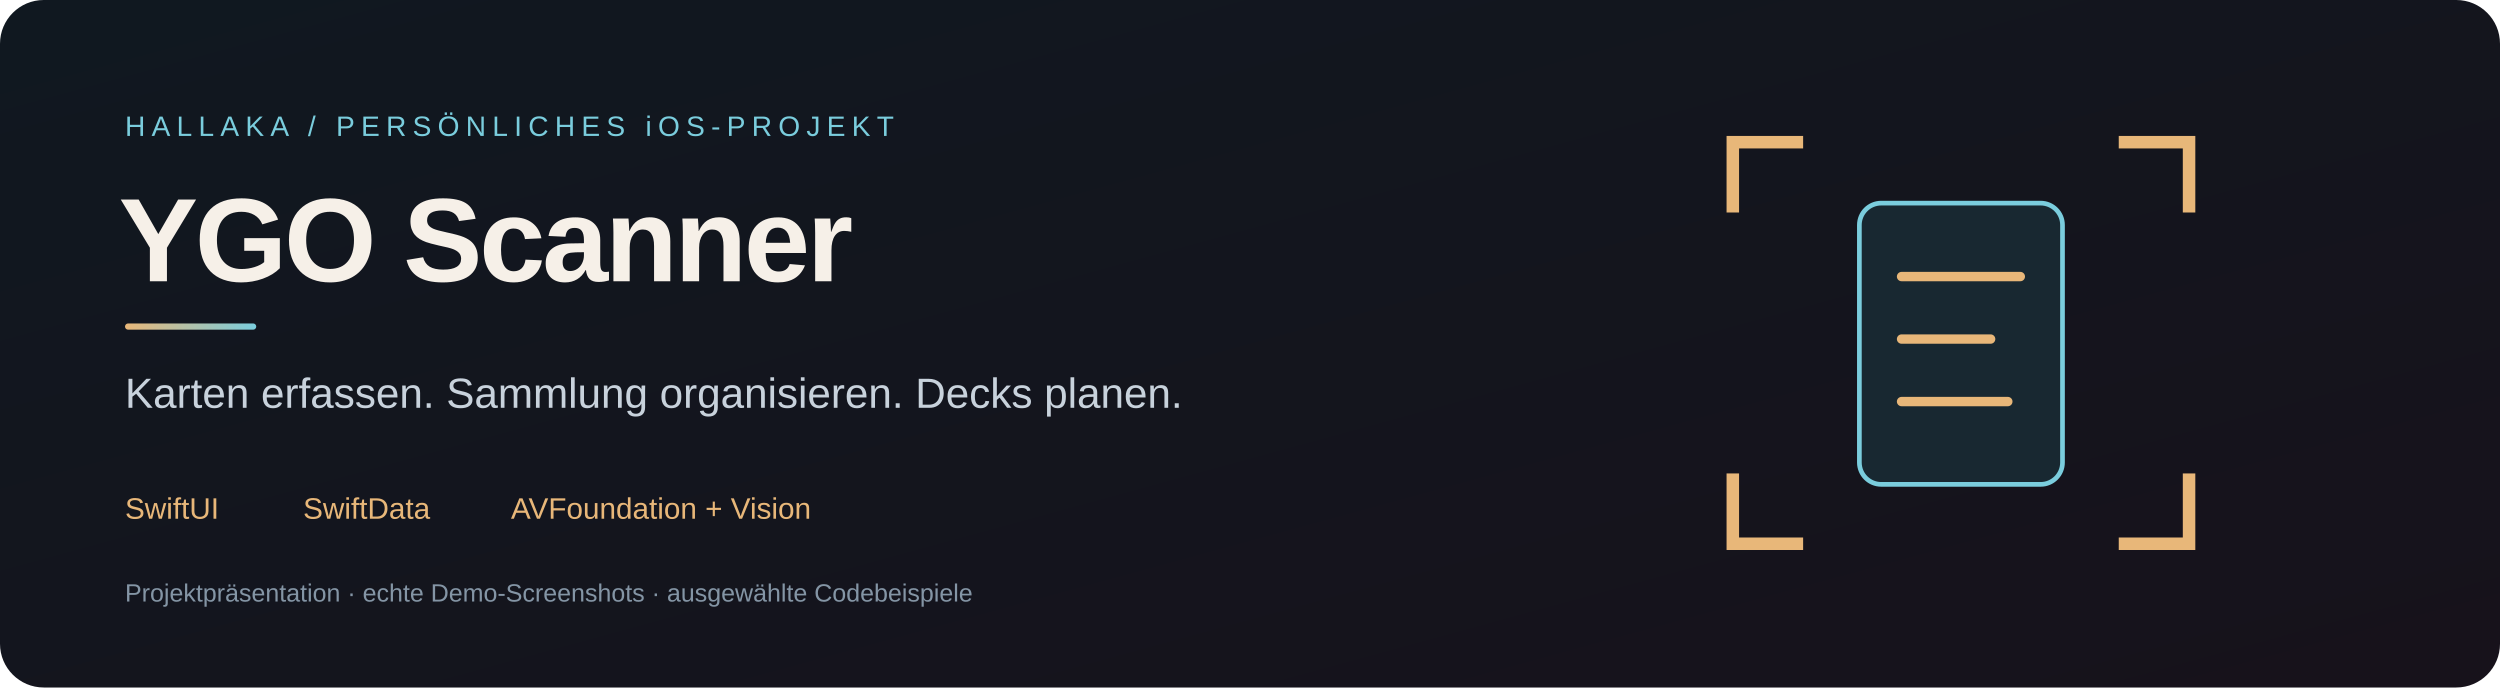
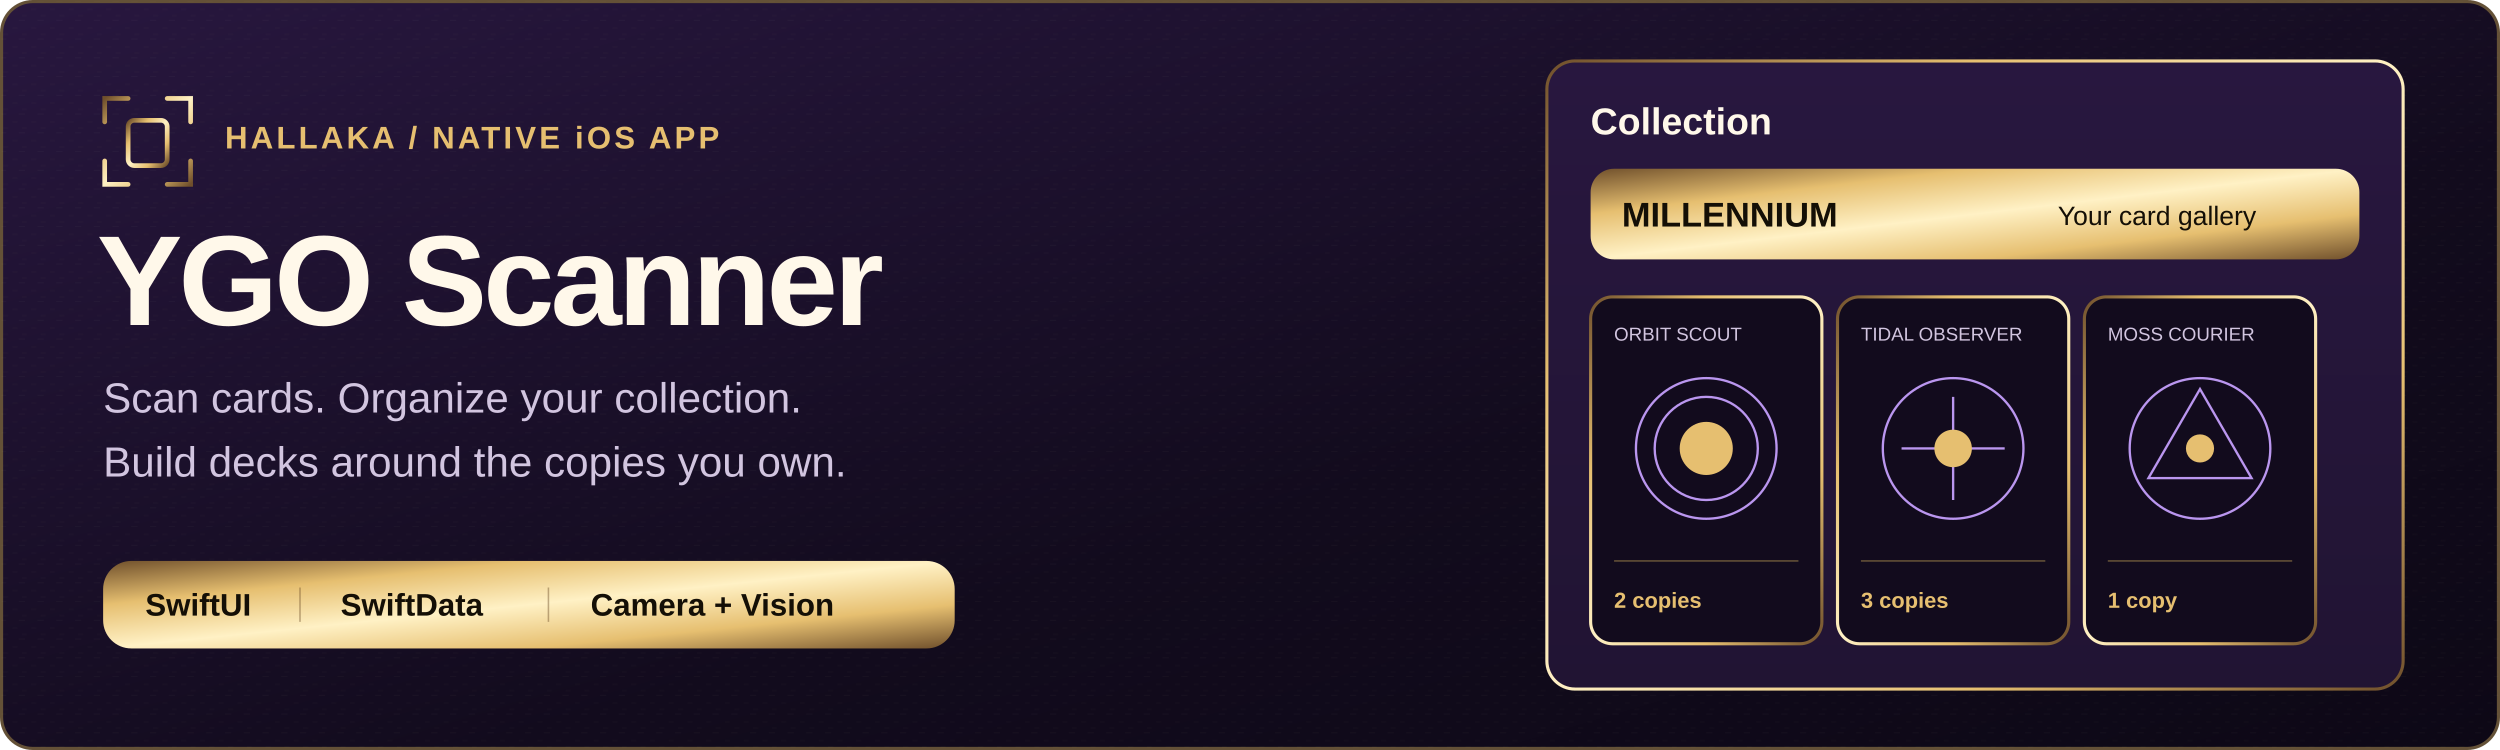
- <svg xmlns="http://www.w3.org/2000/svg" width="1600" height="440" viewBox="0 0 1600 440" role="img" aria-labelledby="title description">
+ <svg xmlns="http://www.w3.org/2000/svg" width="1600" height="480" viewBox="0 0 1600 480" role="img" aria-labelledby="title description">
  <defs>
    <linearGradient id="background" x2="1" y2="1">
-       <stop stop-color="#101820" />
-       <stop offset="1" stop-color="#17121b" />
+       <stop stop-color="#28173F" />
+       <stop offset="0.6" stop-color="#120B1D" />
+       <stop offset="1" stop-color="#0D0816" />
    </linearGradient>
-     <linearGradient id="accent" x2="1" y2="0">
-       <stop stop-color="#e8b779" />
-       <stop offset="1" stop-color="#7acddd" />
+     <linearGradient id="gold" x2="1" y2="1">
+       <stop stop-color="#70502C" />
+       <stop offset="0.25" stop-color="#E6BF70" />
+       <stop offset="0.5" stop-color="#FFF1C5" />
+       <stop offset="0.75" stop-color="#E6BF70" />
+       <stop offset="1" stop-color="#70502C" />
    </linearGradient>
+     <linearGradient id="panel" x2="0" y2="1">
+       <stop stop-color="#28173F" />
+       <stop offset="1" stop-color="#211433" />
+     </linearGradient>
+     <pattern id="grain" width="12" height="12" patternUnits="userSpaceOnUse">
+       <path d="M0 1h4m4 5h3M2 10h3" stroke="#FFF1C5" stroke-opacity="0.035" stroke-width="0.5" />
+     </pattern>
  </defs>
-   <rect width="1600" height="440" rx="28" fill="url(#background)" />
-   <path d="M1154 91h-45v45m292 0V91h-45m-247 212v45h45m202 0h45v-45" stroke="#e8b779" stroke-width="8" fill="none" />
-   <rect x="1190" y="130" width="130" height="180" rx="14" fill="#182831" stroke="#7acddd" stroke-width="3" />
-   <path d="M1217 177h76m-76 40h57m-57 40h68" stroke="#e8b779" stroke-width="6" stroke-linecap="round" />
+   <rect x="1" y="1" width="1598" height="478" rx="20" fill="url(#background)" stroke="#645137" stroke-width="2" />
+   <rect x="1" y="1" width="1598" height="478" rx="20" fill="url(#grain)" />
  <g font-family="-apple-system,BlinkMacSystemFont,Segoe UI,Arial,sans-serif">
-     <text x="80" y="87" font-size="18" letter-spacing="4" fill="#7acddd">HALLAKA / PERSÖNLICHES iOS-PROJEKT</text>
-     <text x="76" y="180" font-size="76" font-weight="700" letter-spacing="-2" fill="#f6f0e8">YGO Scanner</text>
-     <rect x="80" y="207" width="84" height="4" rx="2" fill="url(#accent)" />
-     <text x="80" y="261" font-size="27" fill="#c8d2dc">Karten erfassen. Sammlung organisieren. Decks planen.</text>
-     <text x="80" y="332" font-size="19" fill="#e8b779">SwiftUI</text>
-     <text x="194" y="332" font-size="19" fill="#e8b779">SwiftData</text>
-     <text x="327" y="332" font-size="19" fill="#e8b779">AVFoundation + Vision</text>
-     <text x="80" y="385" font-size="16" fill="#8495a5">Projektpräsentation · echte Demo-Screenshots · ausgewählte Codebeispiele</text>
+     <g fill="none" stroke="url(#gold)" stroke-width="3" stroke-linecap="round">
+       <path d="M67 78V63h15m25 0h15v15m0 25v15h-15m-25 0H67v-15" />
+       <rect x="82" y="77" width="25" height="29" rx="4" />
+     </g>
+     <text x="144" y="95" font-size="20" font-weight="600" letter-spacing="2" fill="#E6BF70">HALLAKA / NATIVE iOS APP</text>
+     <text x="62" y="208" font-size="82" font-weight="700" letter-spacing="-2.5" fill="#FFF8EA">YGO Scanner</text>
+     <text x="66" y="264" font-size="27" fill="#D2C5E0">Scan cards. Organize your collection.</text>
+     <text x="66" y="305" font-size="27" fill="#D2C5E0">Build decks around the copies you own.</text>
+     <g transform="translate(66 359)">
+       <rect width="545" height="56" rx="18" fill="url(#gold)" />
+       <text x="27" y="35" font-size="20" font-weight="600" fill="#140F06">SwiftUI</text>
+       <path d="M126 17v22m159-22v22" stroke="#70502C" stroke-opacity="0.45" />
+       <text x="152" y="35" font-size="20" font-weight="600" fill="#140F06">SwiftData</text>
+       <text x="312" y="35" font-size="20" font-weight="600" fill="#140F06">Camera + Vision</text>
+     </g>
+     <g transform="translate(990 39)">
+       <rect width="548" height="402" rx="18" fill="url(#panel)" stroke="url(#gold)" stroke-width="2" />
+       <text x="28" y="47" font-size="24" font-weight="700" fill="#FFF8EA">Collection</text>
+       <rect x="28" y="69" width="492" height="58" rx="15" fill="url(#gold)" />
+       <text x="48" y="106" font-size="22" font-weight="700" fill="#140F06">MILLENNIUM</text>
+       <text x="327" y="105" font-size="17" fill="#140F06">Your card gallery</text>
+       <g transform="translate(28 151)" stroke="url(#gold)" fill="#120B1D">
+         <rect width="148" height="222" rx="14" stroke-width="2" />
+         <rect x="158" width="148" height="222" rx="14" stroke-width="2" />
+         <rect x="316" width="148" height="222" rx="14" stroke-width="2" />
+         <g fill="none" stroke="#BA96EF" stroke-width="1.5">
+           <circle cx="74" cy="97" r="45" />
+           <circle cx="74" cy="97" r="33" />
+           <circle cx="232" cy="97" r="45" />
+           <path d="M199 97h66m-33-33v66" />
+           <circle cx="390" cy="97" r="45" />
+           <path d="M390 59l33 57h-66z" />
+         </g>
+         <g fill="#E6BF70" stroke="none">
+           <circle cx="74" cy="97" r="17" />
+           <circle cx="232" cy="97" r="12" />
+           <circle cx="390" cy="97" r="9" />
+         </g>
+         <g fill="#D2C5E0" stroke="none" font-size="12">
+           <text x="15" y="28">ORBIT SCOUT</text>
+           <text x="173" y="28">TIDAL OBSERVER</text>
+           <text x="331" y="28">MOSS COURIER</text>
+         </g>
+         <g stroke="#645137">
+           <path d="M15 169h118m40 0h118m40 0h118" />
+         </g>
+         <g fill="#E6BF70" stroke="none" font-size="14" font-weight="600">
+           <text x="15" y="199">2 copies</text>
+           <text x="173" y="199">3 copies</text>
+           <text x="331" y="199">1 copy</text>
+         </g>
+       </g>
+     </g>
  </g>
</svg>
